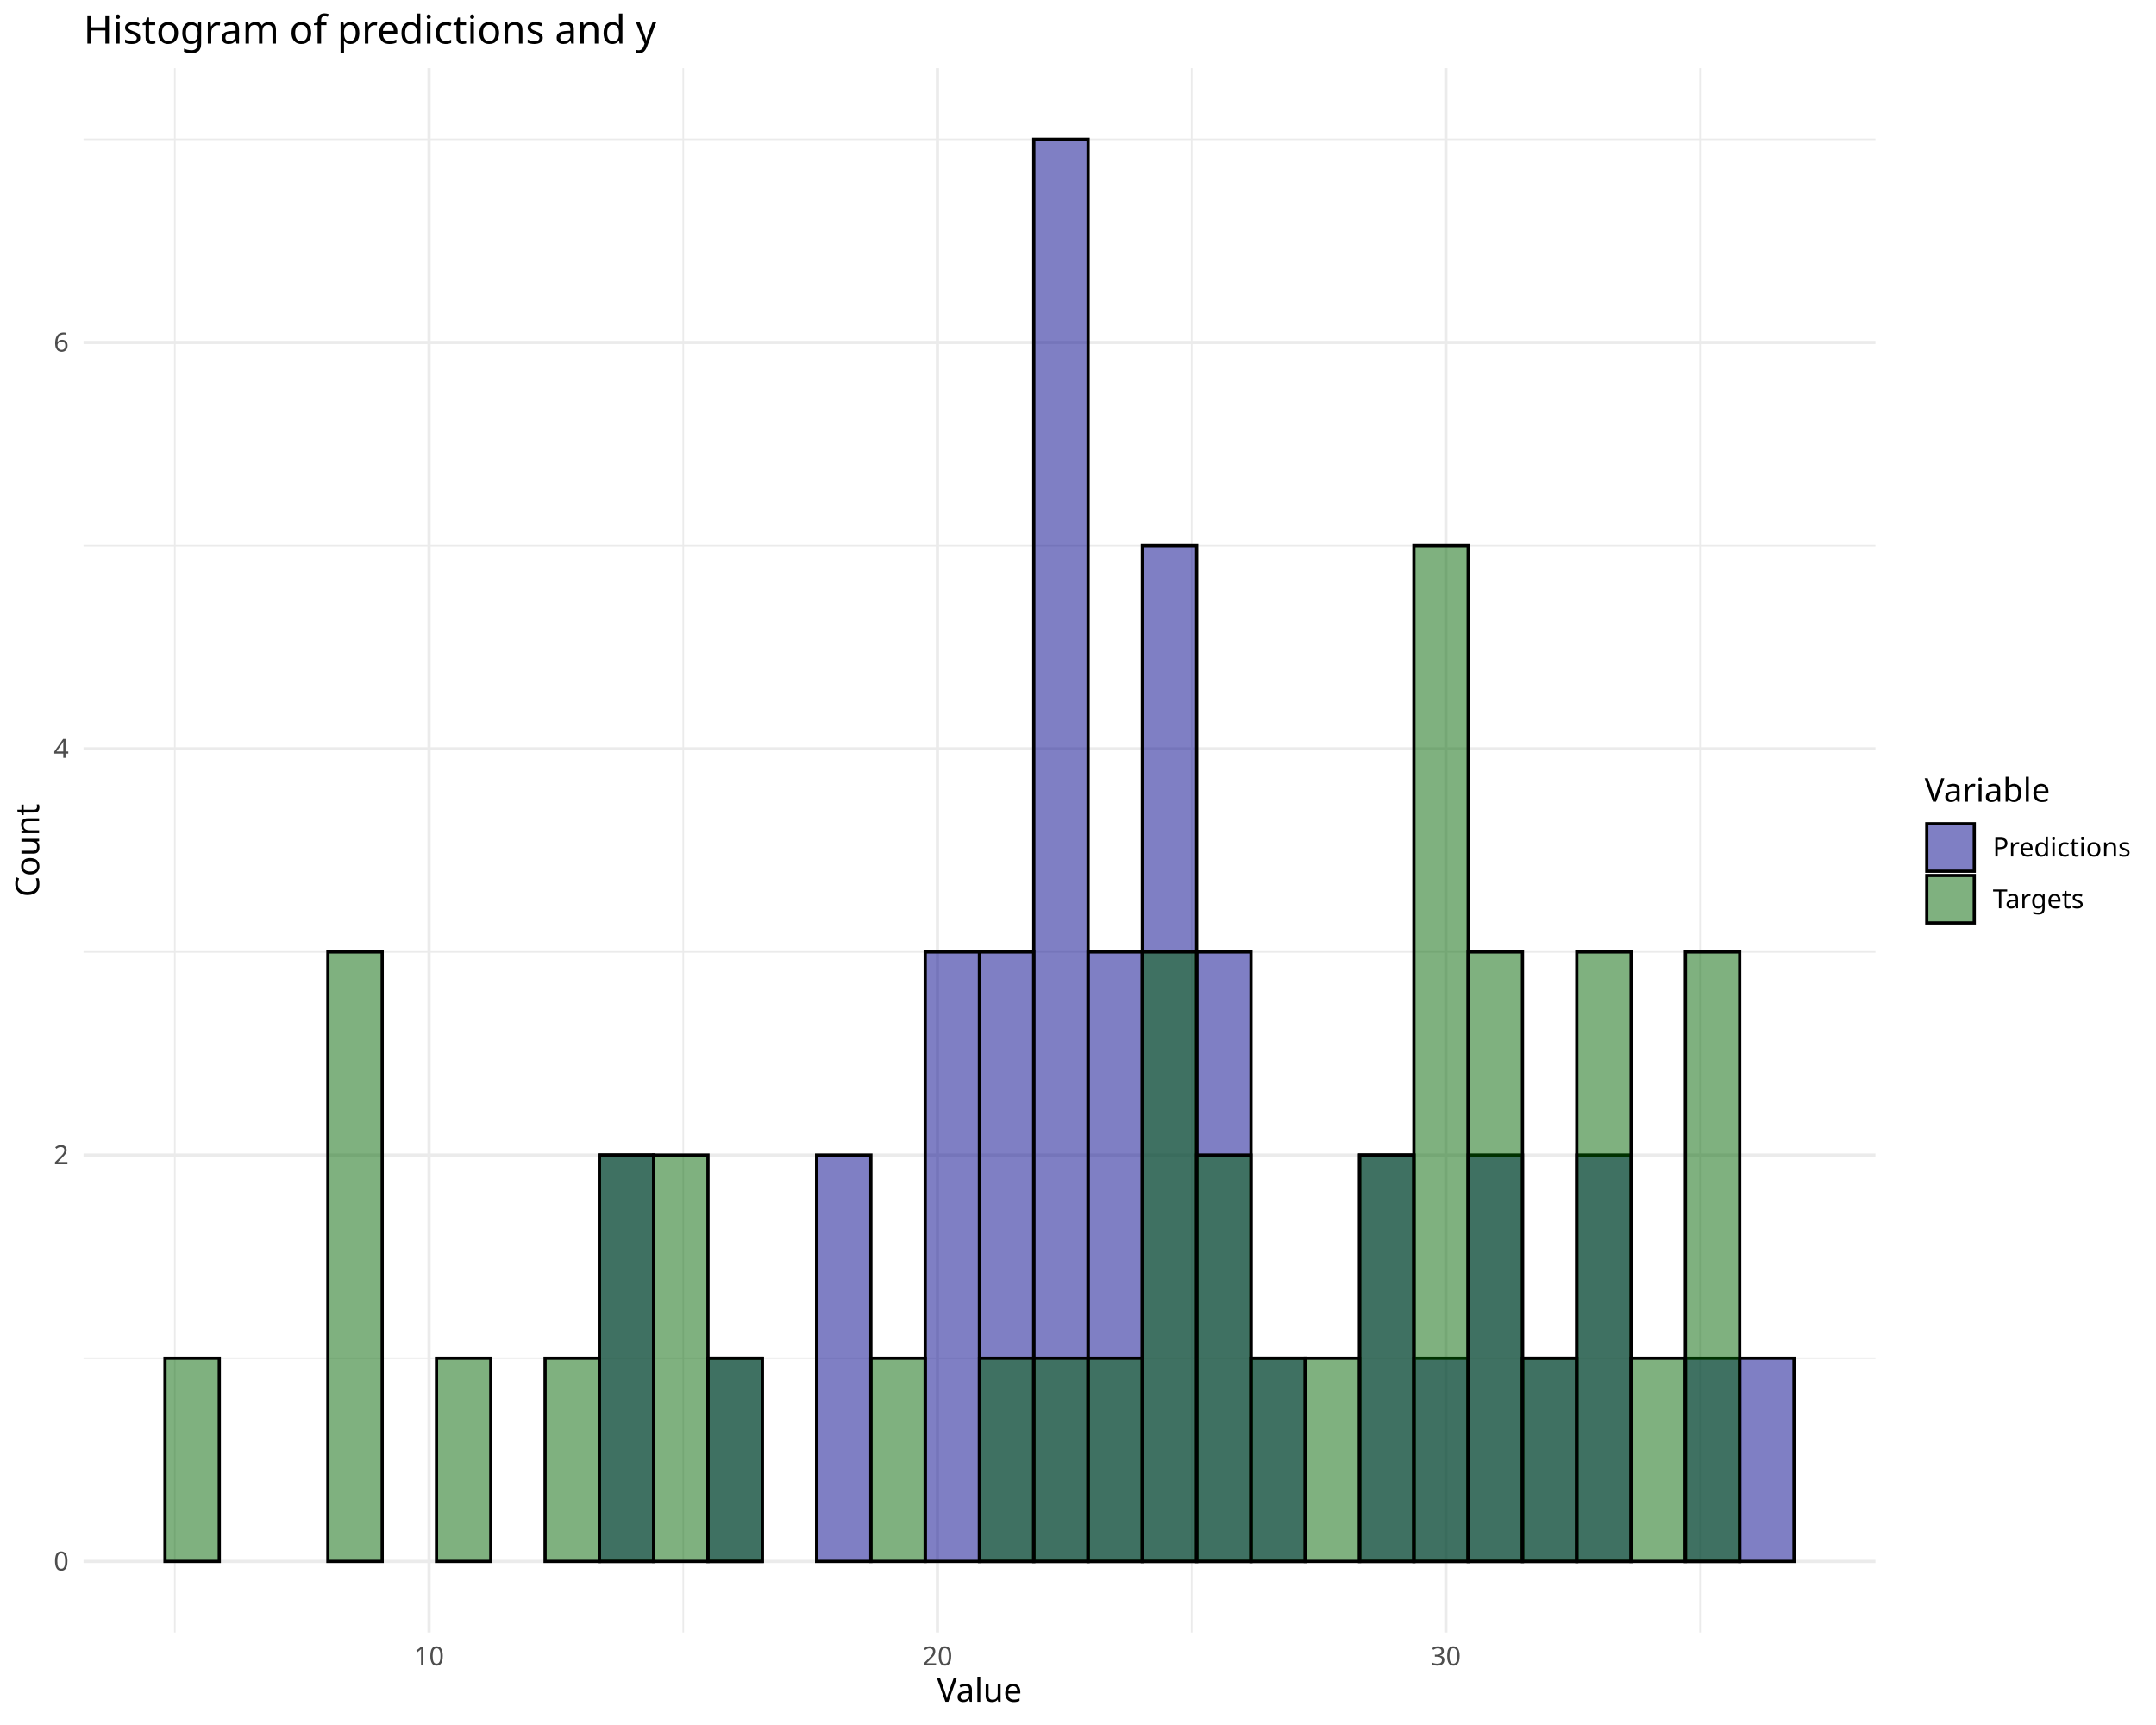
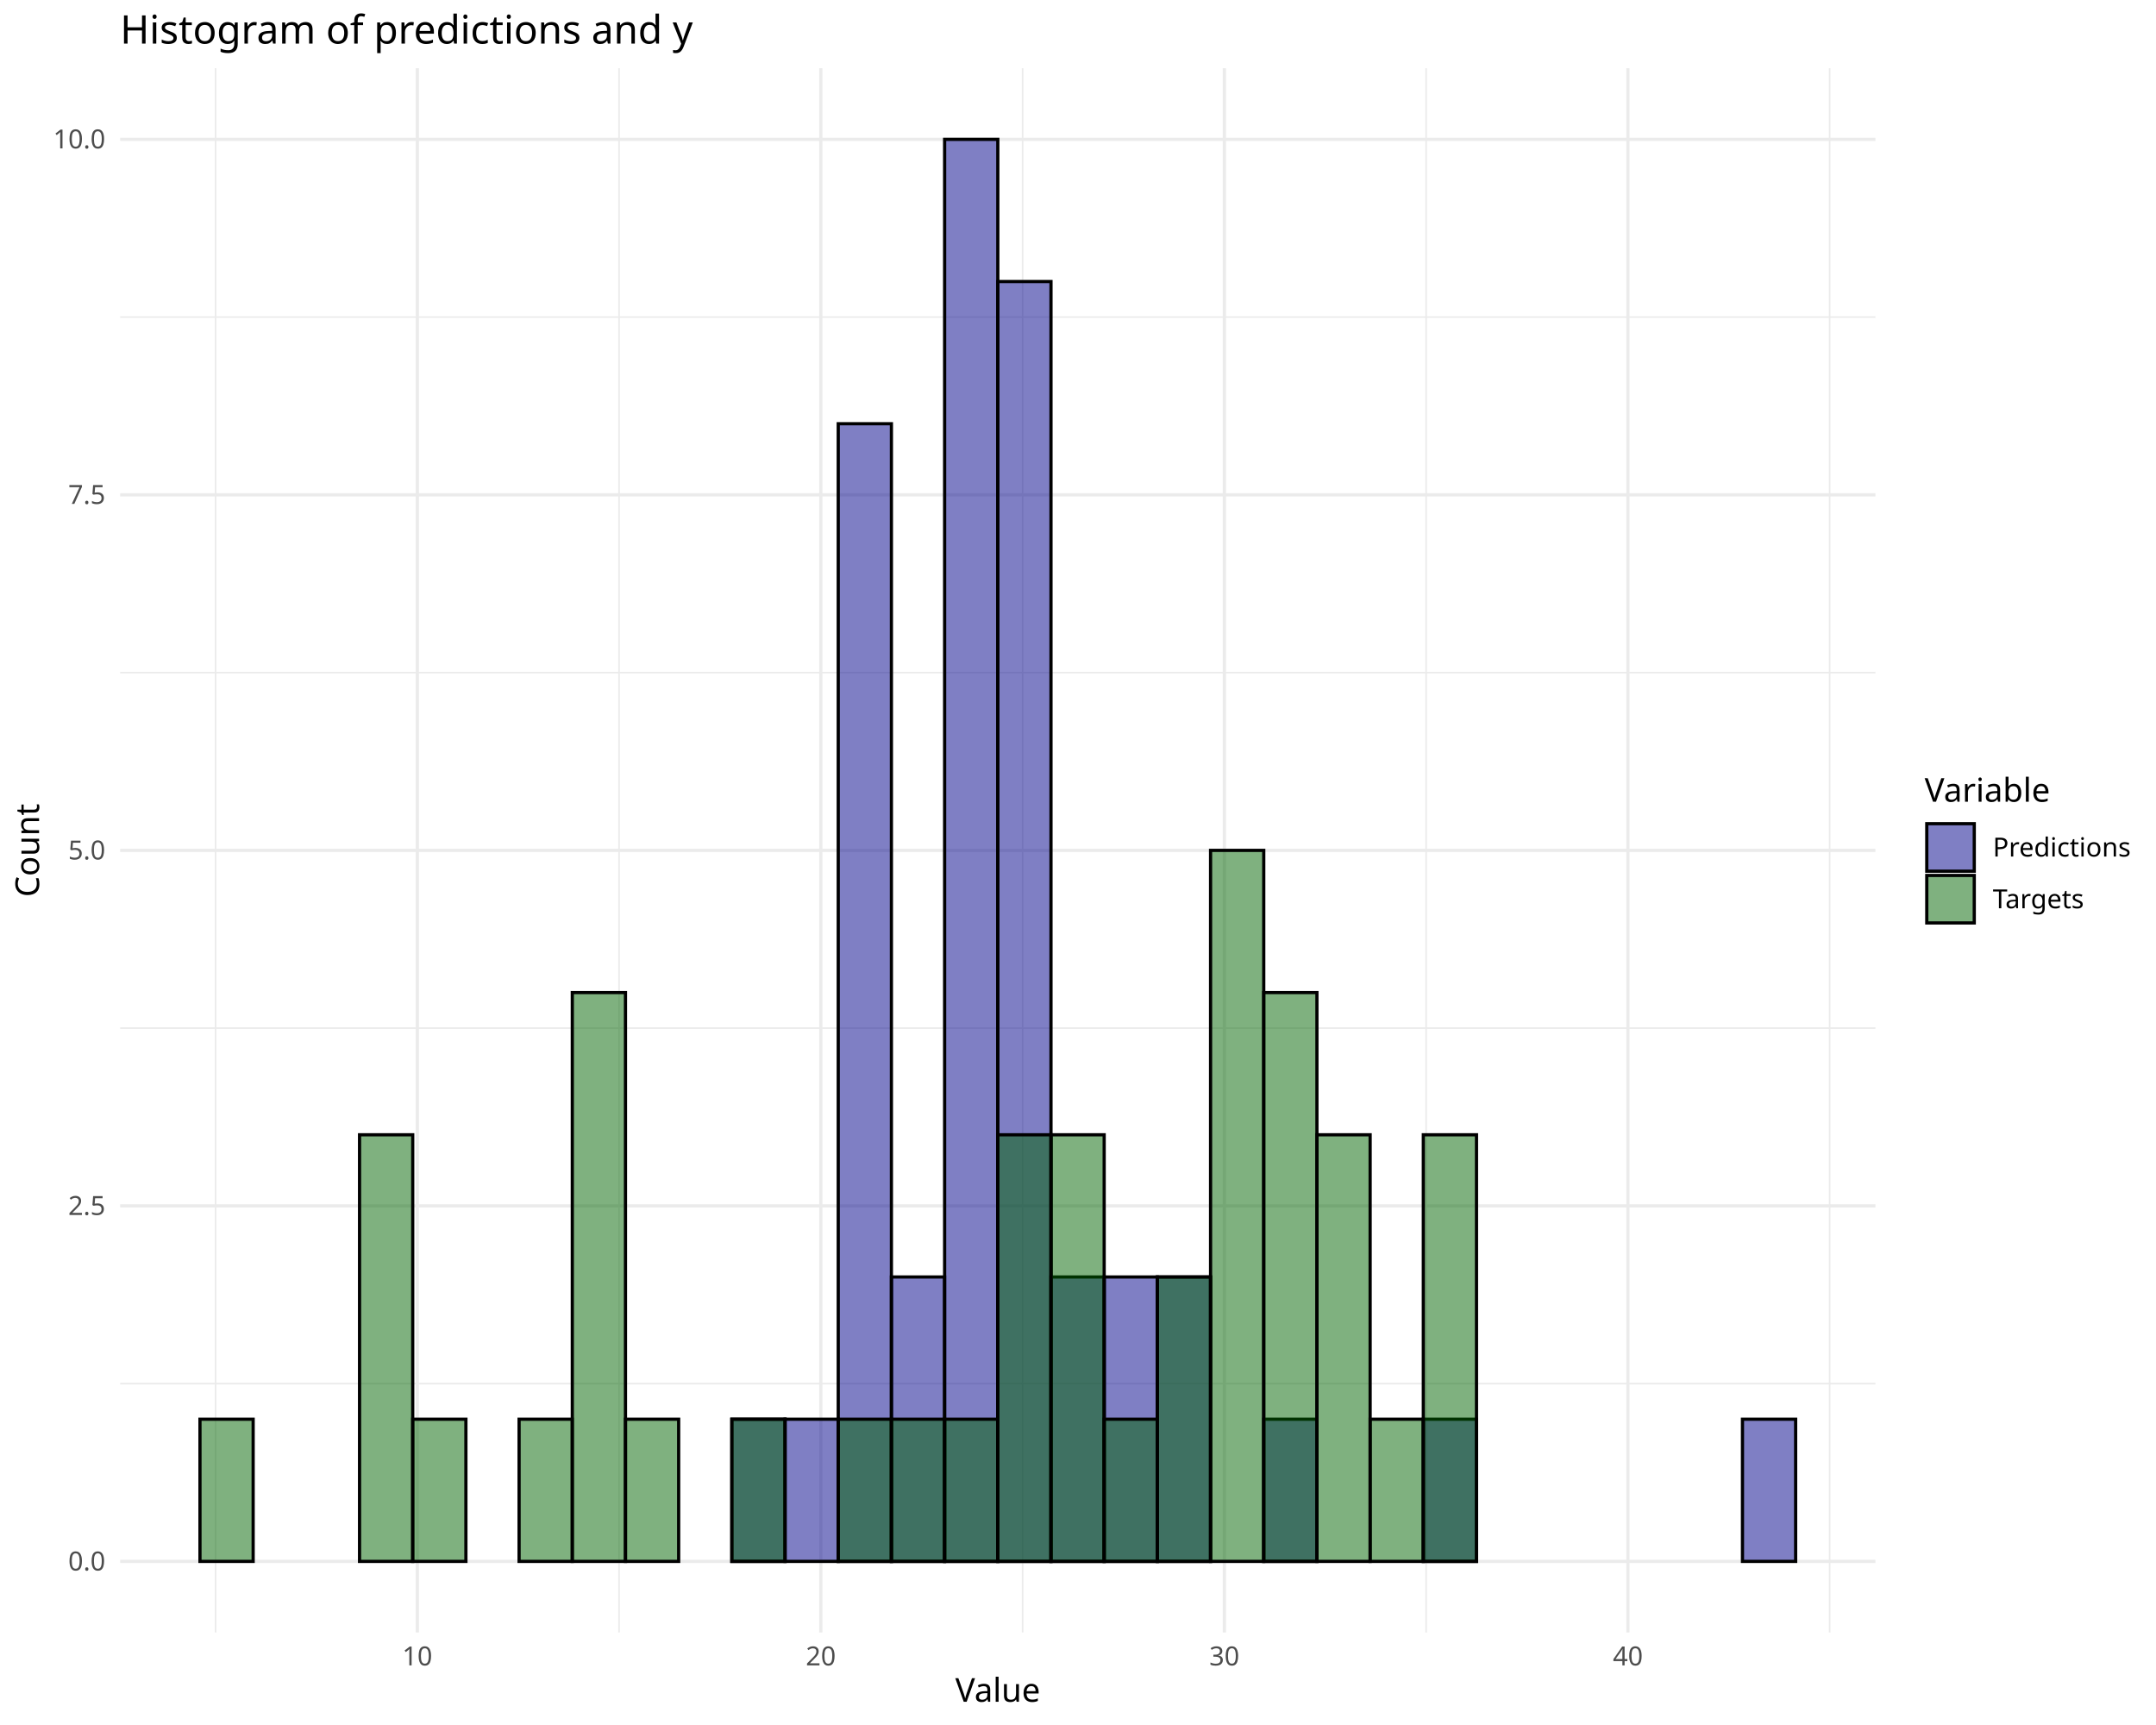
<svg xmlns="http://www.w3.org/2000/svg" class="svglite" data-engine-version="2.0" width="720.00pt" height="576.00pt" viewBox="0 0 720.00 576.00">
  <defs>
    <style type="text/css">
    .svglite line, .svglite polyline, .svglite polygon, .svglite path, .svglite rect, .svglite circle {
      fill: none;
      stroke: #000000;
      stroke-linecap: round;
      stroke-linejoin: round;
      stroke-miterlimit: 10.00;
    }
  </style>
  </defs>
  <rect width="100%" height="100%" style="stroke: none; fill: #FFFFFF;" />
  <defs>
    <clipPath id="cpMC4wMHw3MjAuMDB8MC4wMHw1NzYuMDA=">
      <rect x="0.00" y="0.00" width="720.00" height="576.00" />
    </clipPath>
  </defs>
  <g clip-path="url(#cpMC4wMHw3MjAuMDB8MC4wMHw1NzYuMDA=)">
</g>
  <defs>
-     <clipPath id="cpMjcuOTB8NjI2LjMwfDIyLjc4fDU0NS4xMQ==">
-       <rect x="27.90" y="22.78" width="598.41" height="522.33" />
+     <clipPath id="cpNDAuMTN8NjI2LjMwfDIyLjc4fDU0NS4xMQ==">
+       <rect x="40.13" y="22.78" width="586.17" height="522.33" />
    </clipPath>
  </defs>
-   <g clip-path="url(#cpMjcuOTB8NjI2LjMwfDIyLjc4fDU0NS4xMQ==)">
-     <polyline points="27.90,453.54 626.30,453.54 " style="stroke-width: 0.53; stroke: #EBEBEB; stroke-linecap: butt;" />
-     <polyline points="27.90,317.87 626.30,317.87 " style="stroke-width: 0.53; stroke: #EBEBEB; stroke-linecap: butt;" />
-     <polyline points="27.90,182.20 626.30,182.20 " style="stroke-width: 0.53; stroke: #EBEBEB; stroke-linecap: butt;" />
-     <polyline points="27.90,46.53 626.30,46.53 " style="stroke-width: 0.53; stroke: #EBEBEB; stroke-linecap: butt;" />
-     <polyline points="58.39,545.11 58.39,22.78 " style="stroke-width: 0.53; stroke: #EBEBEB; stroke-linecap: butt;" />
-     <polyline points="228.17,545.11 228.17,22.78 " style="stroke-width: 0.53; stroke: #EBEBEB; stroke-linecap: butt;" />
-     <polyline points="397.96,545.11 397.96,22.78 " style="stroke-width: 0.53; stroke: #EBEBEB; stroke-linecap: butt;" />
-     <polyline points="567.74,545.11 567.74,22.78 " style="stroke-width: 0.53; stroke: #EBEBEB; stroke-linecap: butt;" />
-     <polyline points="27.90,521.37 626.30,521.37 " style="stroke-width: 1.07; stroke: #EBEBEB; stroke-linecap: butt;" />
-     <polyline points="27.90,385.70 626.30,385.70 " style="stroke-width: 1.07; stroke: #EBEBEB; stroke-linecap: butt;" />
-     <polyline points="27.90,250.03 626.30,250.03 " style="stroke-width: 1.07; stroke: #EBEBEB; stroke-linecap: butt;" />
-     <polyline points="27.90,114.36 626.30,114.36 " style="stroke-width: 1.07; stroke: #EBEBEB; stroke-linecap: butt;" />
-     <polyline points="143.28,545.11 143.28,22.78 " style="stroke-width: 1.07; stroke: #EBEBEB; stroke-linecap: butt;" />
-     <polyline points="313.06,545.11 313.06,22.78 " style="stroke-width: 1.07; stroke: #EBEBEB; stroke-linecap: butt;" />
-     <polyline points="482.85,545.11 482.85,22.78 " style="stroke-width: 1.07; stroke: #EBEBEB; stroke-linecap: butt;" />
-     <rect x="55.10" y="521.37" width="18.13" height="0.00" style="stroke-width: 1.07; stroke-linecap: butt; stroke-linejoin: miter; fill: #00008B; fill-opacity: 0.50;" />
-     <rect x="73.23" y="521.37" width="18.13" height="0.00" style="stroke-width: 1.07; stroke-linecap: butt; stroke-linejoin: miter; fill: #00008B; fill-opacity: 0.50;" />
-     <rect x="91.37" y="521.37" width="18.13" height="0.00" style="stroke-width: 1.07; stroke-linecap: butt; stroke-linejoin: miter; fill: #00008B; fill-opacity: 0.50;" />
-     <rect x="109.50" y="521.37" width="18.13" height="0.00" style="stroke-width: 1.07; stroke-linecap: butt; stroke-linejoin: miter; fill: #00008B; fill-opacity: 0.50;" />
-     <rect x="127.63" y="521.37" width="18.13" height="0.00" style="stroke-width: 1.07; stroke-linecap: butt; stroke-linejoin: miter; fill: #00008B; fill-opacity: 0.50;" />
-     <rect x="145.77" y="521.37" width="18.13" height="0.00" style="stroke-width: 1.07; stroke-linecap: butt; stroke-linejoin: miter; fill: #00008B; fill-opacity: 0.50;" />
-     <rect x="163.90" y="521.37" width="18.13" height="0.00" style="stroke-width: 1.07; stroke-linecap: butt; stroke-linejoin: miter; fill: #00008B; fill-opacity: 0.50;" />
-     <rect x="182.03" y="521.37" width="18.13" height="0.00" style="stroke-width: 1.07; stroke-linecap: butt; stroke-linejoin: miter; fill: #00008B; fill-opacity: 0.50;" />
-     <rect x="200.17" y="385.70" width="18.13" height="135.67" style="stroke-width: 1.07; stroke-linecap: butt; stroke-linejoin: miter; fill: #00008B; fill-opacity: 0.50;" />
-     <rect x="218.30" y="521.37" width="18.13" height="0.00" style="stroke-width: 1.07; stroke-linecap: butt; stroke-linejoin: miter; fill: #00008B; fill-opacity: 0.50;" />
-     <rect x="236.43" y="453.54" width="18.13" height="67.83" style="stroke-width: 1.07; stroke-linecap: butt; stroke-linejoin: miter; fill: #00008B; fill-opacity: 0.50;" />
-     <rect x="254.57" y="521.37" width="18.13" height="0.00" style="stroke-width: 1.07; stroke-linecap: butt; stroke-linejoin: miter; fill: #00008B; fill-opacity: 0.50;" />
-     <rect x="272.70" y="385.70" width="18.13" height="135.67" style="stroke-width: 1.07; stroke-linecap: butt; stroke-linejoin: miter; fill: #00008B; fill-opacity: 0.50;" />
-     <rect x="290.83" y="521.37" width="18.13" height="0.00" style="stroke-width: 1.07; stroke-linecap: butt; stroke-linejoin: miter; fill: #00008B; fill-opacity: 0.50;" />
-     <rect x="308.97" y="317.87" width="18.13" height="203.50" style="stroke-width: 1.07; stroke-linecap: butt; stroke-linejoin: miter; fill: #00008B; fill-opacity: 0.50;" />
-     <rect x="327.10" y="317.87" width="18.13" height="203.50" style="stroke-width: 1.07; stroke-linecap: butt; stroke-linejoin: miter; fill: #00008B; fill-opacity: 0.50;" />
-     <rect x="345.24" y="46.53" width="18.13" height="474.84" style="stroke-width: 1.07; stroke-linecap: butt; stroke-linejoin: miter; fill: #00008B; fill-opacity: 0.50;" />
-     <rect x="363.37" y="317.87" width="18.13" height="203.50" style="stroke-width: 1.07; stroke-linecap: butt; stroke-linejoin: miter; fill: #00008B; fill-opacity: 0.50;" />
-     <rect x="381.50" y="182.20" width="18.13" height="339.17" style="stroke-width: 1.07; stroke-linecap: butt; stroke-linejoin: miter; fill: #00008B; fill-opacity: 0.50;" />
-     <rect x="399.64" y="317.87" width="18.13" height="203.50" style="stroke-width: 1.07; stroke-linecap: butt; stroke-linejoin: miter; fill: #00008B; fill-opacity: 0.50;" />
-     <rect x="417.77" y="453.54" width="18.13" height="67.83" style="stroke-width: 1.07; stroke-linecap: butt; stroke-linejoin: miter; fill: #00008B; fill-opacity: 0.50;" />
-     <rect x="435.90" y="521.37" width="18.13" height="0.00" style="stroke-width: 1.07; stroke-linecap: butt; stroke-linejoin: miter; fill: #00008B; fill-opacity: 0.50;" />
-     <rect x="454.04" y="385.70" width="18.13" height="135.67" style="stroke-width: 1.07; stroke-linecap: butt; stroke-linejoin: miter; fill: #00008B; fill-opacity: 0.50;" />
-     <rect x="472.17" y="453.54" width="18.13" height="67.83" style="stroke-width: 1.07; stroke-linecap: butt; stroke-linejoin: miter; fill: #00008B; fill-opacity: 0.50;" />
-     <rect x="490.30" y="385.70" width="18.13" height="135.67" style="stroke-width: 1.07; stroke-linecap: butt; stroke-linejoin: miter; fill: #00008B; fill-opacity: 0.50;" />
-     <rect x="508.44" y="453.54" width="18.13" height="67.83" style="stroke-width: 1.07; stroke-linecap: butt; stroke-linejoin: miter; fill: #00008B; fill-opacity: 0.50;" />
-     <rect x="526.57" y="385.70" width="18.13" height="135.67" style="stroke-width: 1.07; stroke-linecap: butt; stroke-linejoin: miter; fill: #00008B; fill-opacity: 0.50;" />
-     <rect x="544.70" y="521.37" width="18.13" height="0.00" style="stroke-width: 1.07; stroke-linecap: butt; stroke-linejoin: miter; fill: #00008B; fill-opacity: 0.50;" />
-     <rect x="562.84" y="453.54" width="18.13" height="67.83" style="stroke-width: 1.07; stroke-linecap: butt; stroke-linejoin: miter; fill: #00008B; fill-opacity: 0.50;" />
-     <rect x="580.97" y="453.54" width="18.13" height="67.83" style="stroke-width: 1.07; stroke-linecap: butt; stroke-linejoin: miter; fill: #00008B; fill-opacity: 0.50;" />
-     <rect x="55.10" y="453.54" width="18.13" height="67.83" style="stroke-width: 1.07; stroke-linecap: butt; stroke-linejoin: miter; fill: #006400; fill-opacity: 0.50;" />
-     <rect x="73.23" y="521.37" width="18.13" height="0.00" style="stroke-width: 1.07; stroke-linecap: butt; stroke-linejoin: miter; fill: #006400; fill-opacity: 0.50;" />
-     <rect x="91.37" y="521.37" width="18.13" height="0.00" style="stroke-width: 1.07; stroke-linecap: butt; stroke-linejoin: miter; fill: #006400; fill-opacity: 0.50;" />
-     <rect x="109.50" y="317.87" width="18.13" height="203.50" style="stroke-width: 1.07; stroke-linecap: butt; stroke-linejoin: miter; fill: #006400; fill-opacity: 0.50;" />
-     <rect x="127.63" y="521.37" width="18.13" height="0.00" style="stroke-width: 1.07; stroke-linecap: butt; stroke-linejoin: miter; fill: #006400; fill-opacity: 0.50;" />
-     <rect x="145.77" y="453.54" width="18.13" height="67.83" style="stroke-width: 1.07; stroke-linecap: butt; stroke-linejoin: miter; fill: #006400; fill-opacity: 0.50;" />
-     <rect x="163.90" y="521.37" width="18.13" height="0.00" style="stroke-width: 1.07; stroke-linecap: butt; stroke-linejoin: miter; fill: #006400; fill-opacity: 0.50;" />
-     <rect x="182.03" y="453.54" width="18.13" height="67.83" style="stroke-width: 1.07; stroke-linecap: butt; stroke-linejoin: miter; fill: #006400; fill-opacity: 0.50;" />
-     <rect x="200.17" y="385.70" width="18.13" height="135.67" style="stroke-width: 1.07; stroke-linecap: butt; stroke-linejoin: miter; fill: #006400; fill-opacity: 0.50;" />
-     <rect x="218.30" y="385.70" width="18.13" height="135.67" style="stroke-width: 1.07; stroke-linecap: butt; stroke-linejoin: miter; fill: #006400; fill-opacity: 0.50;" />
-     <rect x="236.43" y="453.54" width="18.13" height="67.83" style="stroke-width: 1.07; stroke-linecap: butt; stroke-linejoin: miter; fill: #006400; fill-opacity: 0.50;" />
-     <rect x="254.57" y="521.37" width="18.13" height="0.00" style="stroke-width: 1.07; stroke-linecap: butt; stroke-linejoin: miter; fill: #006400; fill-opacity: 0.50;" />
-     <rect x="272.70" y="521.37" width="18.13" height="0.00" style="stroke-width: 1.07; stroke-linecap: butt; stroke-linejoin: miter; fill: #006400; fill-opacity: 0.50;" />
-     <rect x="290.83" y="453.54" width="18.13" height="67.83" style="stroke-width: 1.07; stroke-linecap: butt; stroke-linejoin: miter; fill: #006400; fill-opacity: 0.50;" />
-     <rect x="308.97" y="521.37" width="18.13" height="0.00" style="stroke-width: 1.07; stroke-linecap: butt; stroke-linejoin: miter; fill: #006400; fill-opacity: 0.50;" />
-     <rect x="327.10" y="453.54" width="18.13" height="67.83" style="stroke-width: 1.07; stroke-linecap: butt; stroke-linejoin: miter; fill: #006400; fill-opacity: 0.50;" />
-     <rect x="345.24" y="453.54" width="18.13" height="67.83" style="stroke-width: 1.07; stroke-linecap: butt; stroke-linejoin: miter; fill: #006400; fill-opacity: 0.50;" />
-     <rect x="363.37" y="453.54" width="18.13" height="67.83" style="stroke-width: 1.07; stroke-linecap: butt; stroke-linejoin: miter; fill: #006400; fill-opacity: 0.50;" />
-     <rect x="381.50" y="317.87" width="18.13" height="203.50" style="stroke-width: 1.07; stroke-linecap: butt; stroke-linejoin: miter; fill: #006400; fill-opacity: 0.50;" />
-     <rect x="399.64" y="385.70" width="18.13" height="135.67" style="stroke-width: 1.07; stroke-linecap: butt; stroke-linejoin: miter; fill: #006400; fill-opacity: 0.50;" />
-     <rect x="417.77" y="453.54" width="18.13" height="67.83" style="stroke-width: 1.07; stroke-linecap: butt; stroke-linejoin: miter; fill: #006400; fill-opacity: 0.50;" />
-     <rect x="435.90" y="453.54" width="18.13" height="67.83" style="stroke-width: 1.07; stroke-linecap: butt; stroke-linejoin: miter; fill: #006400; fill-opacity: 0.50;" />
-     <rect x="454.04" y="385.70" width="18.13" height="135.67" style="stroke-width: 1.07; stroke-linecap: butt; stroke-linejoin: miter; fill: #006400; fill-opacity: 0.50;" />
-     <rect x="472.17" y="182.20" width="18.13" height="339.17" style="stroke-width: 1.07; stroke-linecap: butt; stroke-linejoin: miter; fill: #006400; fill-opacity: 0.50;" />
-     <rect x="490.30" y="317.87" width="18.13" height="203.50" style="stroke-width: 1.07; stroke-linecap: butt; stroke-linejoin: miter; fill: #006400; fill-opacity: 0.50;" />
-     <rect x="508.44" y="453.54" width="18.13" height="67.83" style="stroke-width: 1.07; stroke-linecap: butt; stroke-linejoin: miter; fill: #006400; fill-opacity: 0.50;" />
-     <rect x="526.57" y="317.87" width="18.13" height="203.50" style="stroke-width: 1.07; stroke-linecap: butt; stroke-linejoin: miter; fill: #006400; fill-opacity: 0.50;" />
-     <rect x="544.70" y="453.54" width="18.13" height="67.83" style="stroke-width: 1.07; stroke-linecap: butt; stroke-linejoin: miter; fill: #006400; fill-opacity: 0.50;" />
-     <rect x="562.84" y="317.87" width="18.13" height="203.50" style="stroke-width: 1.07; stroke-linecap: butt; stroke-linejoin: miter; fill: #006400; fill-opacity: 0.50;" />
-     <rect x="580.97" y="521.37" width="18.13" height="0.00" style="stroke-width: 1.07; stroke-linecap: butt; stroke-linejoin: miter; fill: #006400; fill-opacity: 0.50;" />
+   <g clip-path="url(#cpNDAuMTN8NjI2LjMwfDIyLjc4fDU0NS4xMQ==)">
+     <polyline points="40.13,462.01 626.30,462.01 " style="stroke-width: 0.53; stroke: #EBEBEB; stroke-linecap: butt;" />
+     <polyline points="40.13,343.30 626.30,343.30 " style="stroke-width: 0.53; stroke: #EBEBEB; stroke-linecap: butt;" />
+     <polyline points="40.13,224.59 626.30,224.59 " style="stroke-width: 0.53; stroke: #EBEBEB; stroke-linecap: butt;" />
+     <polyline points="40.13,105.88 626.30,105.88 " style="stroke-width: 0.53; stroke: #EBEBEB; stroke-linecap: butt;" />
+     <polyline points="71.99,545.11 71.99,22.78 " style="stroke-width: 0.53; stroke: #EBEBEB; stroke-linecap: butt;" />
+     <polyline points="206.74,545.11 206.74,22.78 " style="stroke-width: 0.53; stroke: #EBEBEB; stroke-linecap: butt;" />
+     <polyline points="341.50,545.11 341.50,22.78 " style="stroke-width: 0.53; stroke: #EBEBEB; stroke-linecap: butt;" />
+     <polyline points="476.26,545.11 476.26,22.78 " style="stroke-width: 0.53; stroke: #EBEBEB; stroke-linecap: butt;" />
+     <polyline points="611.02,545.11 611.02,22.78 " style="stroke-width: 0.53; stroke: #EBEBEB; stroke-linecap: butt;" />
+     <polyline points="40.13,521.37 626.30,521.37 " style="stroke-width: 1.07; stroke: #EBEBEB; stroke-linecap: butt;" />
+     <polyline points="40.13,402.66 626.30,402.66 " style="stroke-width: 1.07; stroke: #EBEBEB; stroke-linecap: butt;" />
+     <polyline points="40.13,283.95 626.30,283.95 " style="stroke-width: 1.07; stroke: #EBEBEB; stroke-linecap: butt;" />
+     <polyline points="40.13,165.24 626.30,165.24 " style="stroke-width: 1.07; stroke: #EBEBEB; stroke-linecap: butt;" />
+     <polyline points="40.13,46.53 626.30,46.53 " style="stroke-width: 1.07; stroke: #EBEBEB; stroke-linecap: butt;" />
+     <polyline points="139.37,545.11 139.37,22.78 " style="stroke-width: 1.07; stroke: #EBEBEB; stroke-linecap: butt;" />
+     <polyline points="274.12,545.11 274.12,22.78 " style="stroke-width: 1.07; stroke: #EBEBEB; stroke-linecap: butt;" />
+     <polyline points="408.88,545.11 408.88,22.78 " style="stroke-width: 1.07; stroke: #EBEBEB; stroke-linecap: butt;" />
+     <polyline points="543.64,545.11 543.64,22.78 " style="stroke-width: 1.07; stroke: #EBEBEB; stroke-linecap: butt;" />
+     <rect x="66.78" y="521.37" width="17.76" height="0.00" style="stroke-width: 1.07; stroke-linecap: butt; stroke-linejoin: miter; fill: #00008B; fill-opacity: 0.50;" />
+     <rect x="84.54" y="521.37" width="17.76" height="0.00" style="stroke-width: 1.07; stroke-linecap: butt; stroke-linejoin: miter; fill: #00008B; fill-opacity: 0.50;" />
+     <rect x="102.30" y="521.37" width="17.76" height="0.00" style="stroke-width: 1.07; stroke-linecap: butt; stroke-linejoin: miter; fill: #00008B; fill-opacity: 0.50;" />
+     <rect x="120.07" y="521.37" width="17.76" height="0.00" style="stroke-width: 1.07; stroke-linecap: butt; stroke-linejoin: miter; fill: #00008B; fill-opacity: 0.50;" />
+     <rect x="137.83" y="521.37" width="17.76" height="0.00" style="stroke-width: 1.07; stroke-linecap: butt; stroke-linejoin: miter; fill: #00008B; fill-opacity: 0.50;" />
+     <rect x="155.59" y="521.37" width="17.76" height="0.00" style="stroke-width: 1.07; stroke-linecap: butt; stroke-linejoin: miter; fill: #00008B; fill-opacity: 0.50;" />
+     <rect x="173.35" y="521.37" width="17.76" height="0.00" style="stroke-width: 1.07; stroke-linecap: butt; stroke-linejoin: miter; fill: #00008B; fill-opacity: 0.50;" />
+     <rect x="191.12" y="521.37" width="17.76" height="0.00" style="stroke-width: 1.07; stroke-linecap: butt; stroke-linejoin: miter; fill: #00008B; fill-opacity: 0.50;" />
+     <rect x="208.88" y="521.37" width="17.76" height="0.00" style="stroke-width: 1.07; stroke-linecap: butt; stroke-linejoin: miter; fill: #00008B; fill-opacity: 0.50;" />
+     <rect x="226.64" y="521.37" width="17.76" height="0.00" style="stroke-width: 1.07; stroke-linecap: butt; stroke-linejoin: miter; fill: #00008B; fill-opacity: 0.50;" />
+     <rect x="244.40" y="473.89" width="17.76" height="47.48" style="stroke-width: 1.07; stroke-linecap: butt; stroke-linejoin: miter; fill: #00008B; fill-opacity: 0.50;" />
+     <rect x="262.17" y="473.89" width="17.76" height="47.48" style="stroke-width: 1.07; stroke-linecap: butt; stroke-linejoin: miter; fill: #00008B; fill-opacity: 0.50;" />
+     <rect x="279.93" y="141.49" width="17.76" height="379.88" style="stroke-width: 1.07; stroke-linecap: butt; stroke-linejoin: miter; fill: #00008B; fill-opacity: 0.50;" />
+     <rect x="297.69" y="426.40" width="17.76" height="94.97" style="stroke-width: 1.07; stroke-linecap: butt; stroke-linejoin: miter; fill: #00008B; fill-opacity: 0.50;" />
+     <rect x="315.46" y="46.53" width="17.76" height="474.84" style="stroke-width: 1.07; stroke-linecap: butt; stroke-linejoin: miter; fill: #00008B; fill-opacity: 0.50;" />
+     <rect x="333.22" y="94.01" width="17.76" height="427.36" style="stroke-width: 1.07; stroke-linecap: butt; stroke-linejoin: miter; fill: #00008B; fill-opacity: 0.50;" />
+     <rect x="350.98" y="426.40" width="17.76" height="94.97" style="stroke-width: 1.07; stroke-linecap: butt; stroke-linejoin: miter; fill: #00008B; fill-opacity: 0.50;" />
+     <rect x="368.74" y="426.40" width="17.76" height="94.97" style="stroke-width: 1.07; stroke-linecap: butt; stroke-linejoin: miter; fill: #00008B; fill-opacity: 0.50;" />
+     <rect x="386.51" y="426.40" width="17.76" height="94.97" style="stroke-width: 1.07; stroke-linecap: butt; stroke-linejoin: miter; fill: #00008B; fill-opacity: 0.50;" />
+     <rect x="404.27" y="521.37" width="17.76" height="0.00" style="stroke-width: 1.07; stroke-linecap: butt; stroke-linejoin: miter; fill: #00008B; fill-opacity: 0.50;" />
+     <rect x="422.03" y="473.89" width="17.76" height="47.48" style="stroke-width: 1.07; stroke-linecap: butt; stroke-linejoin: miter; fill: #00008B; fill-opacity: 0.50;" />
+     <rect x="439.80" y="521.37" width="17.76" height="0.00" style="stroke-width: 1.07; stroke-linecap: butt; stroke-linejoin: miter; fill: #00008B; fill-opacity: 0.50;" />
+     <rect x="457.56" y="521.37" width="17.76" height="0.00" style="stroke-width: 1.07; stroke-linecap: butt; stroke-linejoin: miter; fill: #00008B; fill-opacity: 0.50;" />
+     <rect x="475.32" y="473.89" width="17.76" height="47.48" style="stroke-width: 1.07; stroke-linecap: butt; stroke-linejoin: miter; fill: #00008B; fill-opacity: 0.50;" />
+     <rect x="493.08" y="521.37" width="17.76" height="0.00" style="stroke-width: 1.07; stroke-linecap: butt; stroke-linejoin: miter; fill: #00008B; fill-opacity: 0.50;" />
+     <rect x="510.85" y="521.37" width="17.76" height="0.00" style="stroke-width: 1.07; stroke-linecap: butt; stroke-linejoin: miter; fill: #00008B; fill-opacity: 0.50;" />
+     <rect x="528.61" y="521.37" width="17.76" height="0.00" style="stroke-width: 1.07; stroke-linecap: butt; stroke-linejoin: miter; fill: #00008B; fill-opacity: 0.50;" />
+     <rect x="546.37" y="521.37" width="17.76" height="0.00" style="stroke-width: 1.07; stroke-linecap: butt; stroke-linejoin: miter; fill: #00008B; fill-opacity: 0.50;" />
+     <rect x="564.13" y="521.37" width="17.76" height="0.00" style="stroke-width: 1.07; stroke-linecap: butt; stroke-linejoin: miter; fill: #00008B; fill-opacity: 0.50;" />
+     <rect x="581.90" y="473.89" width="17.76" height="47.48" style="stroke-width: 1.07; stroke-linecap: butt; stroke-linejoin: miter; fill: #00008B; fill-opacity: 0.50;" />
+     <rect x="66.78" y="473.89" width="17.76" height="47.48" style="stroke-width: 1.07; stroke-linecap: butt; stroke-linejoin: miter; fill: #006400; fill-opacity: 0.50;" />
+     <rect x="84.54" y="521.37" width="17.76" height="0.00" style="stroke-width: 1.07; stroke-linecap: butt; stroke-linejoin: miter; fill: #006400; fill-opacity: 0.50;" />
+     <rect x="102.30" y="521.37" width="17.76" height="0.00" style="stroke-width: 1.07; stroke-linecap: butt; stroke-linejoin: miter; fill: #006400; fill-opacity: 0.50;" />
+     <rect x="120.07" y="378.92" width="17.76" height="142.45" style="stroke-width: 1.07; stroke-linecap: butt; stroke-linejoin: miter; fill: #006400; fill-opacity: 0.50;" />
+     <rect x="137.83" y="473.89" width="17.76" height="47.48" style="stroke-width: 1.07; stroke-linecap: butt; stroke-linejoin: miter; fill: #006400; fill-opacity: 0.50;" />
+     <rect x="155.59" y="521.37" width="17.76" height="0.00" style="stroke-width: 1.07; stroke-linecap: butt; stroke-linejoin: miter; fill: #006400; fill-opacity: 0.50;" />
+     <rect x="173.35" y="473.89" width="17.76" height="47.48" style="stroke-width: 1.07; stroke-linecap: butt; stroke-linejoin: miter; fill: #006400; fill-opacity: 0.50;" />
+     <rect x="191.12" y="331.43" width="17.76" height="189.94" style="stroke-width: 1.07; stroke-linecap: butt; stroke-linejoin: miter; fill: #006400; fill-opacity: 0.50;" />
+     <rect x="208.88" y="473.89" width="17.76" height="47.48" style="stroke-width: 1.07; stroke-linecap: butt; stroke-linejoin: miter; fill: #006400; fill-opacity: 0.50;" />
+     <rect x="226.64" y="521.37" width="17.76" height="0.00" style="stroke-width: 1.07; stroke-linecap: butt; stroke-linejoin: miter; fill: #006400; fill-opacity: 0.50;" />
+     <rect x="244.40" y="473.89" width="17.76" height="47.48" style="stroke-width: 1.07; stroke-linecap: butt; stroke-linejoin: miter; fill: #006400; fill-opacity: 0.50;" />
+     <rect x="262.17" y="521.37" width="17.76" height="0.00" style="stroke-width: 1.07; stroke-linecap: butt; stroke-linejoin: miter; fill: #006400; fill-opacity: 0.50;" />
+     <rect x="279.93" y="473.89" width="17.76" height="47.48" style="stroke-width: 1.07; stroke-linecap: butt; stroke-linejoin: miter; fill: #006400; fill-opacity: 0.50;" />
+     <rect x="297.69" y="473.89" width="17.76" height="47.48" style="stroke-width: 1.07; stroke-linecap: butt; stroke-linejoin: miter; fill: #006400; fill-opacity: 0.50;" />
+     <rect x="315.46" y="473.89" width="17.76" height="47.48" style="stroke-width: 1.07; stroke-linecap: butt; stroke-linejoin: miter; fill: #006400; fill-opacity: 0.50;" />
+     <rect x="333.22" y="378.92" width="17.76" height="142.45" style="stroke-width: 1.07; stroke-linecap: butt; stroke-linejoin: miter; fill: #006400; fill-opacity: 0.50;" />
+     <rect x="350.98" y="378.92" width="17.76" height="142.45" style="stroke-width: 1.07; stroke-linecap: butt; stroke-linejoin: miter; fill: #006400; fill-opacity: 0.50;" />
+     <rect x="368.74" y="473.89" width="17.76" height="47.48" style="stroke-width: 1.07; stroke-linecap: butt; stroke-linejoin: miter; fill: #006400; fill-opacity: 0.50;" />
+     <rect x="386.51" y="426.40" width="17.76" height="94.97" style="stroke-width: 1.07; stroke-linecap: butt; stroke-linejoin: miter; fill: #006400; fill-opacity: 0.50;" />
+     <rect x="404.27" y="283.95" width="17.76" height="237.42" style="stroke-width: 1.07; stroke-linecap: butt; stroke-linejoin: miter; fill: #006400; fill-opacity: 0.50;" />
+     <rect x="422.03" y="331.43" width="17.76" height="189.94" style="stroke-width: 1.07; stroke-linecap: butt; stroke-linejoin: miter; fill: #006400; fill-opacity: 0.50;" />
+     <rect x="439.80" y="378.92" width="17.76" height="142.45" style="stroke-width: 1.07; stroke-linecap: butt; stroke-linejoin: miter; fill: #006400; fill-opacity: 0.50;" />
+     <rect x="457.56" y="473.89" width="17.76" height="47.48" style="stroke-width: 1.07; stroke-linecap: butt; stroke-linejoin: miter; fill: #006400; fill-opacity: 0.50;" />
+     <rect x="475.32" y="378.92" width="17.76" height="142.45" style="stroke-width: 1.07; stroke-linecap: butt; stroke-linejoin: miter; fill: #006400; fill-opacity: 0.50;" />
+     <rect x="493.08" y="521.37" width="17.76" height="0.00" style="stroke-width: 1.07; stroke-linecap: butt; stroke-linejoin: miter; fill: #006400; fill-opacity: 0.50;" />
+     <rect x="510.85" y="521.37" width="17.76" height="0.00" style="stroke-width: 1.07; stroke-linecap: butt; stroke-linejoin: miter; fill: #006400; fill-opacity: 0.50;" />
+     <rect x="528.61" y="521.37" width="17.76" height="0.00" style="stroke-width: 1.07; stroke-linecap: butt; stroke-linejoin: miter; fill: #006400; fill-opacity: 0.50;" />
+     <rect x="546.37" y="521.37" width="17.76" height="0.00" style="stroke-width: 1.07; stroke-linecap: butt; stroke-linejoin: miter; fill: #006400; fill-opacity: 0.50;" />
+     <rect x="564.13" y="521.37" width="17.76" height="0.00" style="stroke-width: 1.07; stroke-linecap: butt; stroke-linejoin: miter; fill: #006400; fill-opacity: 0.50;" />
+     <rect x="581.90" y="521.37" width="17.76" height="0.00" style="stroke-width: 1.07; stroke-linecap: butt; stroke-linejoin: miter; fill: #006400; fill-opacity: 0.50;" />
  </g>
  <g clip-path="url(#cpMC4wMHw3MjAuMDB8MC4wMHw1NzYuMDA=)">
-     <text x="22.97" y="524.40" text-anchor="end" style="font-size: 8.80px; fill: #4D4D4D; font-family: sans;" textLength="4.89px" lengthAdjust="spacingAndGlyphs">0</text>
-     <text x="22.97" y="388.73" text-anchor="end" style="font-size: 8.80px; fill: #4D4D4D; font-family: sans;" textLength="4.89px" lengthAdjust="spacingAndGlyphs">2</text>
-     <text x="22.97" y="253.06" text-anchor="end" style="font-size: 8.80px; fill: #4D4D4D; font-family: sans;" textLength="4.89px" lengthAdjust="spacingAndGlyphs">4</text>
-     <text x="22.97" y="117.39" text-anchor="end" style="font-size: 8.80px; fill: #4D4D4D; font-family: sans;" textLength="4.89px" lengthAdjust="spacingAndGlyphs">6</text>
-     <text x="143.28" y="556.10" text-anchor="middle" style="font-size: 8.80px; fill: #4D4D4D; font-family: sans;" textLength="9.79px" lengthAdjust="spacingAndGlyphs">10</text>
-     <text x="313.06" y="556.10" text-anchor="middle" style="font-size: 8.80px; fill: #4D4D4D; font-family: sans;" textLength="9.79px" lengthAdjust="spacingAndGlyphs">20</text>
-     <text x="482.85" y="556.10" text-anchor="middle" style="font-size: 8.80px; fill: #4D4D4D; font-family: sans;" textLength="9.79px" lengthAdjust="spacingAndGlyphs">30</text>
-     <text x="327.10" y="568.24" text-anchor="middle" style="font-size: 11.00px; font-family: sans;" textLength="28.14px" lengthAdjust="spacingAndGlyphs">Value</text>
+     <text x="35.20" y="524.40" text-anchor="end" style="font-size: 8.80px; fill: #4D4D4D; font-family: sans;" textLength="12.23px" lengthAdjust="spacingAndGlyphs">0.0</text>
+     <text x="35.20" y="405.69" text-anchor="end" style="font-size: 8.80px; fill: #4D4D4D; font-family: sans;" textLength="12.23px" lengthAdjust="spacingAndGlyphs">2.5</text>
+     <text x="35.20" y="286.98" text-anchor="end" style="font-size: 8.80px; fill: #4D4D4D; font-family: sans;" textLength="12.23px" lengthAdjust="spacingAndGlyphs">5.0</text>
+     <text x="35.20" y="168.26" text-anchor="end" style="font-size: 8.80px; fill: #4D4D4D; font-family: sans;" textLength="12.23px" lengthAdjust="spacingAndGlyphs">7.5</text>
+     <text x="35.20" y="49.55" text-anchor="end" style="font-size: 8.80px; fill: #4D4D4D; font-family: sans;" textLength="17.13px" lengthAdjust="spacingAndGlyphs">10.0</text>
+     <text x="139.37" y="556.10" text-anchor="middle" style="font-size: 8.80px; fill: #4D4D4D; font-family: sans;" textLength="9.79px" lengthAdjust="spacingAndGlyphs">10</text>
+     <text x="274.12" y="556.10" text-anchor="middle" style="font-size: 8.80px; fill: #4D4D4D; font-family: sans;" textLength="9.79px" lengthAdjust="spacingAndGlyphs">20</text>
+     <text x="408.88" y="556.10" text-anchor="middle" style="font-size: 8.80px; fill: #4D4D4D; font-family: sans;" textLength="9.79px" lengthAdjust="spacingAndGlyphs">30</text>
+     <text x="543.64" y="556.10" text-anchor="middle" style="font-size: 8.80px; fill: #4D4D4D; font-family: sans;" textLength="9.79px" lengthAdjust="spacingAndGlyphs">40</text>
+     <text x="333.22" y="568.24" text-anchor="middle" style="font-size: 11.00px; font-family: sans;" textLength="28.14px" lengthAdjust="spacingAndGlyphs">Value</text>
    <text transform="translate(13.05,283.95) rotate(-90)" text-anchor="middle" style="font-size: 11.00px; font-family: sans;" textLength="29.36px" lengthAdjust="spacingAndGlyphs">Count</text>
    <text x="642.74" y="267.71" style="font-size: 11.00px; font-family: sans;" textLength="40.36px" lengthAdjust="spacingAndGlyphs">Variable</text>
    <rect x="643.45" y="275.04" width="15.86" height="15.86" style="stroke-width: 1.07; stroke-linecap: butt; stroke-linejoin: miter; fill: #00008B; fill-opacity: 0.50;" />
    <rect x="643.45" y="292.32" width="15.86" height="15.86" style="stroke-width: 1.07; stroke-linecap: butt; stroke-linejoin: miter; fill: #006400; fill-opacity: 0.50;" />
    <text x="665.50" y="286.00" style="font-size: 8.80px; font-family: sans;" textLength="43.54px" lengthAdjust="spacingAndGlyphs">Predictions</text>
    <text x="665.50" y="303.28" style="font-size: 8.80px; font-family: sans;" textLength="29.84px" lengthAdjust="spacingAndGlyphs">Targets</text>
-     <text x="27.90" y="14.56" style="font-size: 13.20px; font-family: sans;" textLength="178.31px" lengthAdjust="spacingAndGlyphs">Histogram of predictions and y</text>
+     <text x="40.13" y="14.56" style="font-size: 13.20px; font-family: sans;" textLength="178.31px" lengthAdjust="spacingAndGlyphs">Histogram of predictions and y</text>
  </g>
</svg>
